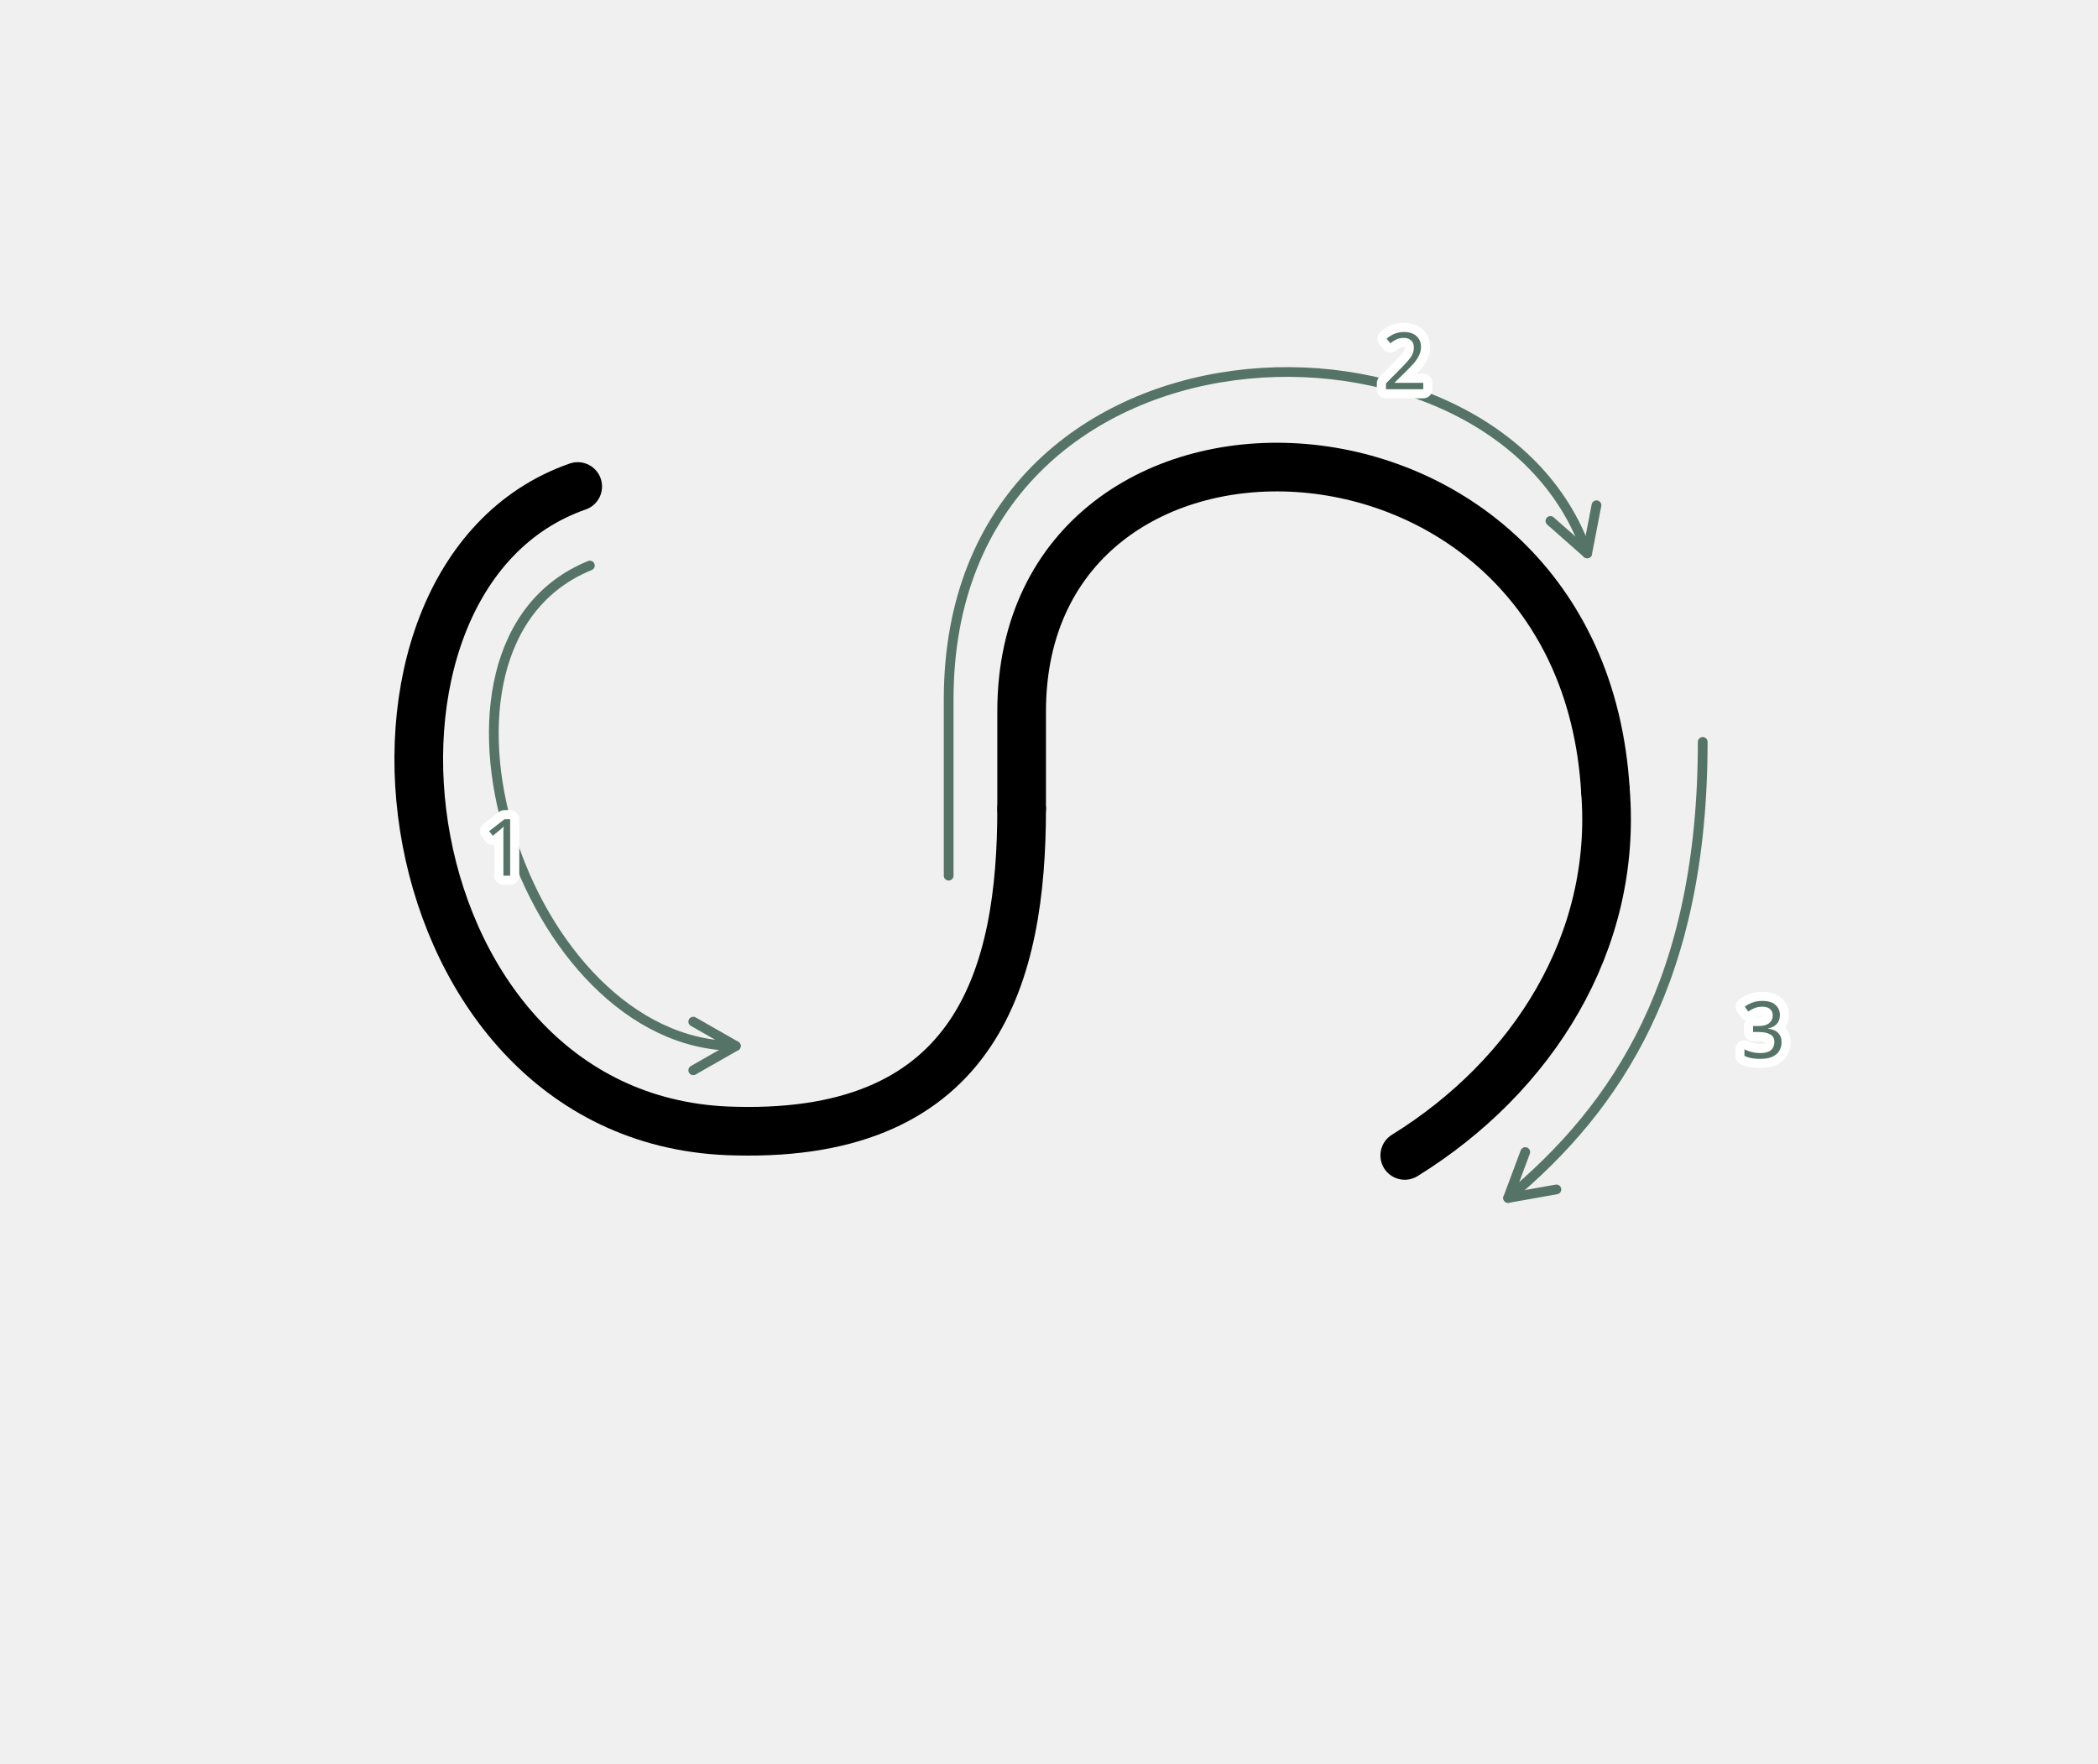
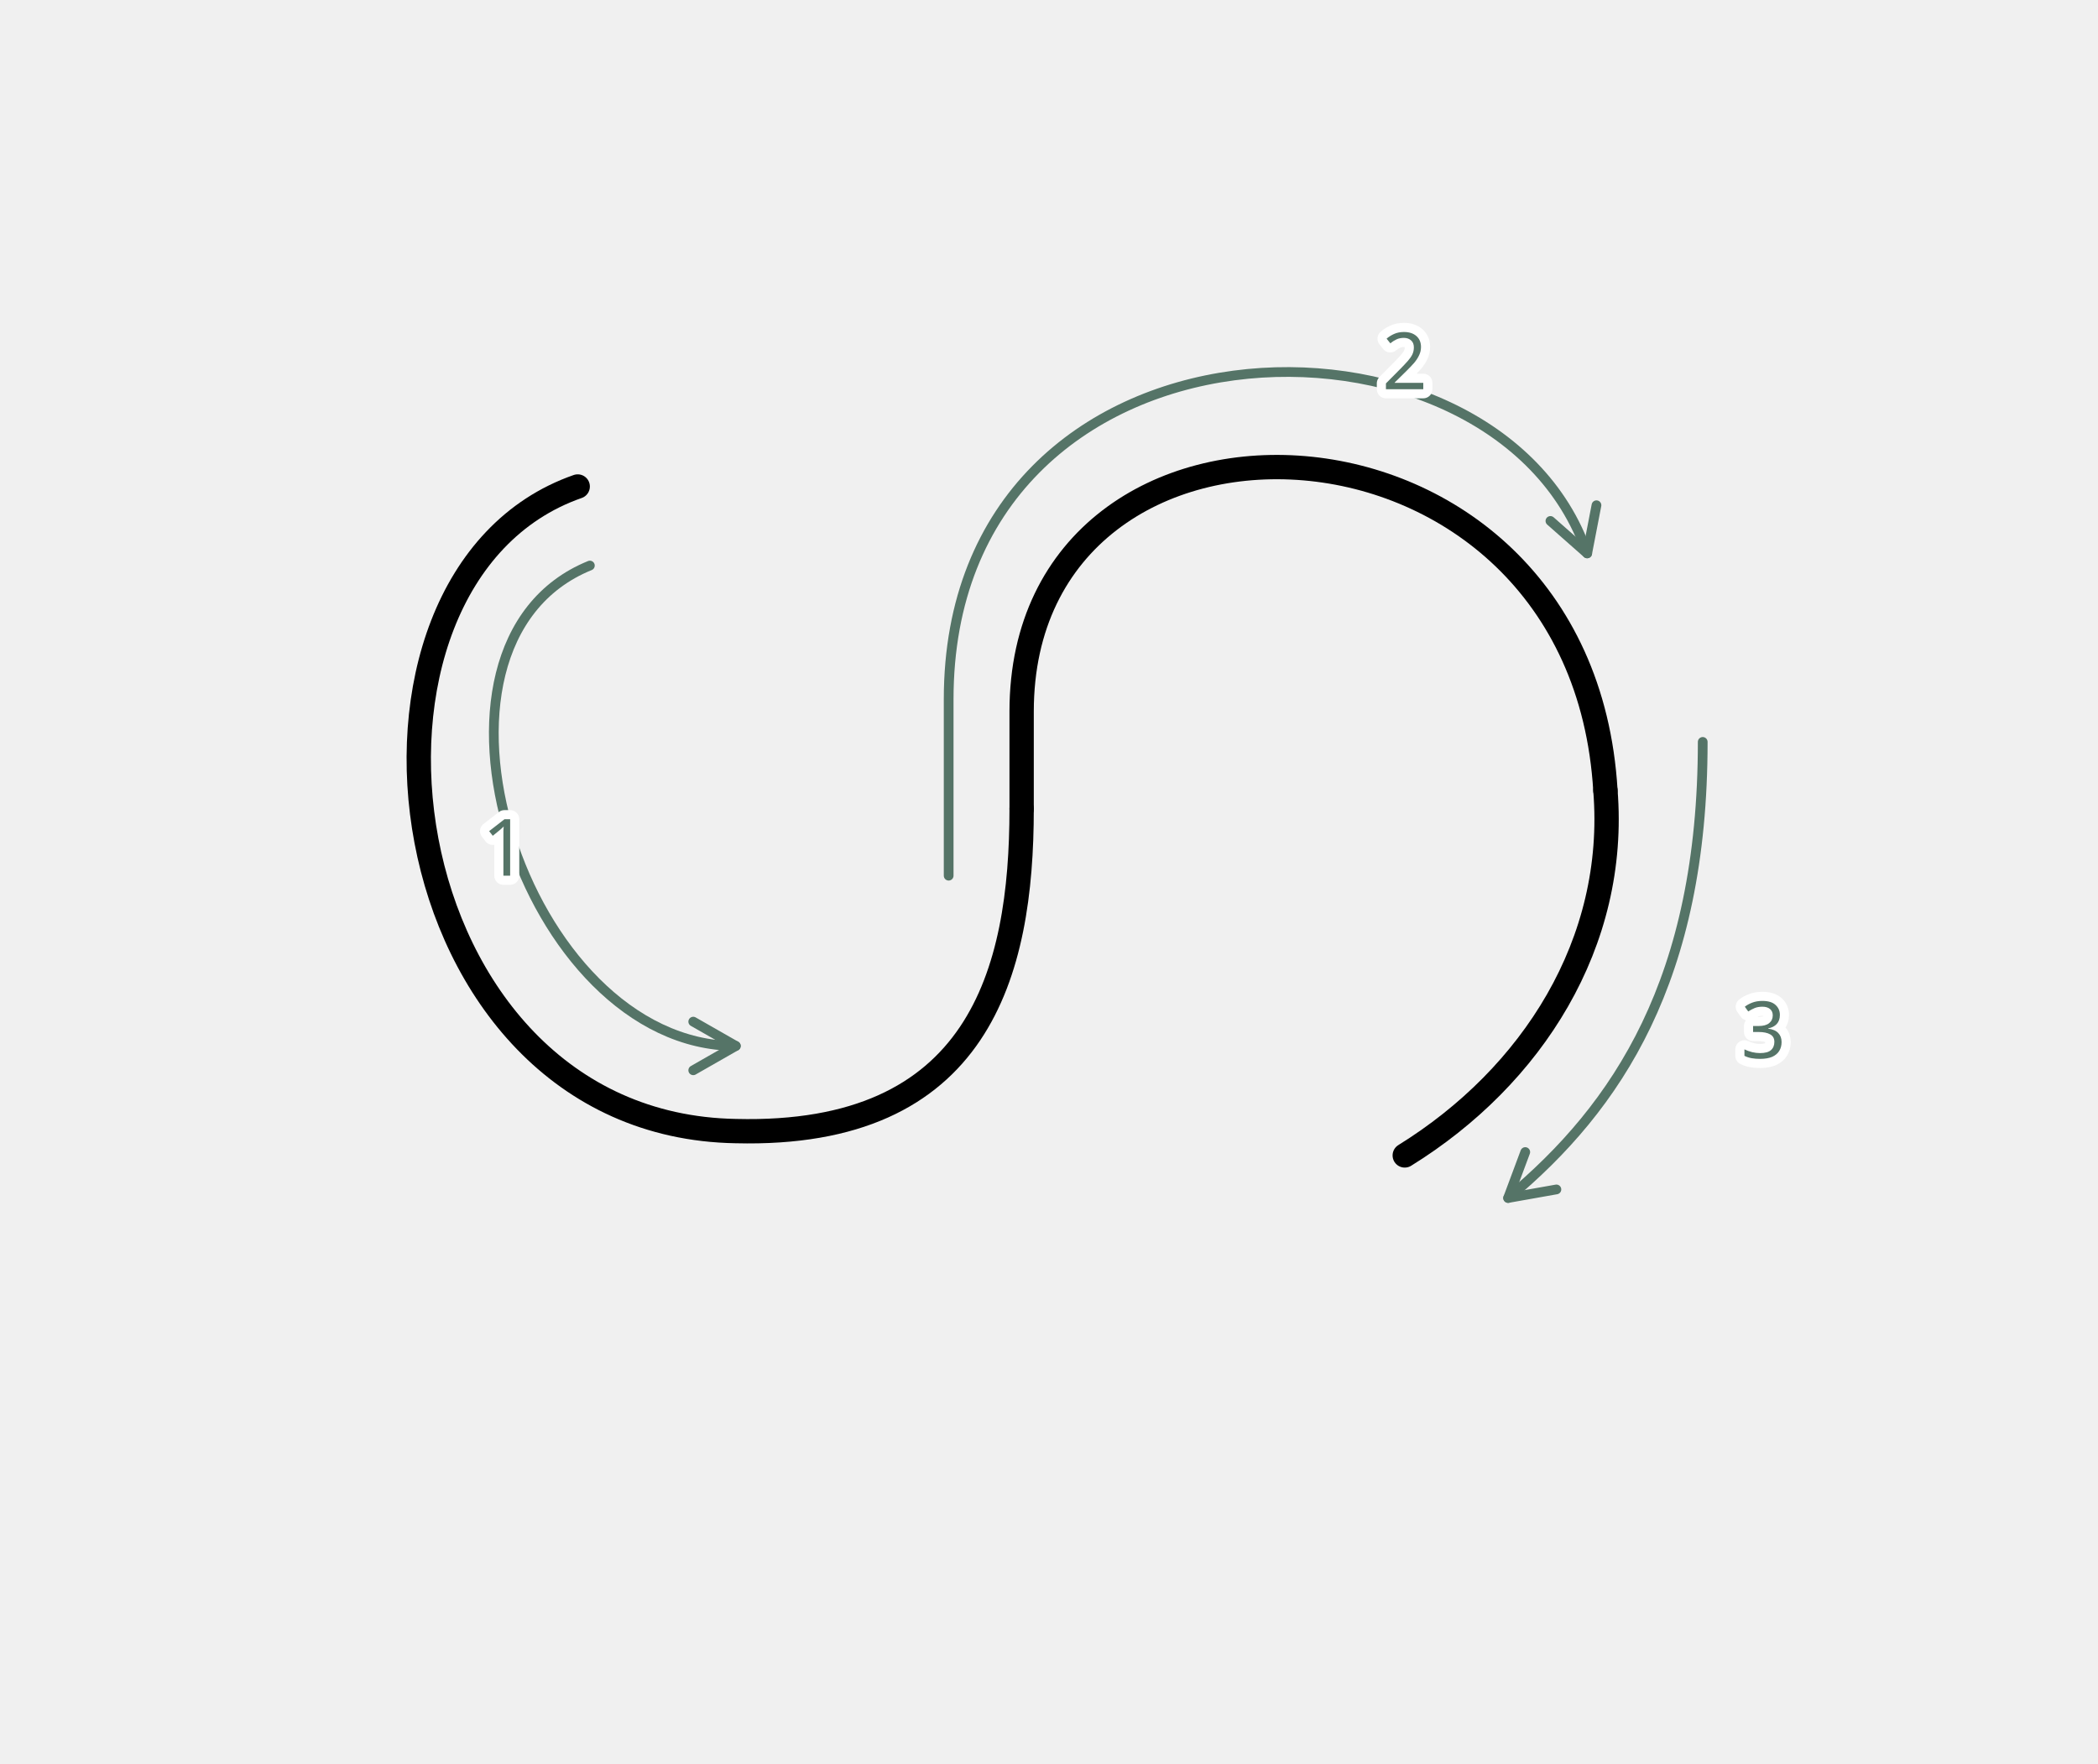
<svg xmlns="http://www.w3.org/2000/svg" viewBox="-55 -55 345 290" role="img" aria-labelledby="ga-title ga-description" data-source-page="35">
  <g data-symbol="ga">
-     <g class="writing-ink" fill="none" stroke="currentColor" stroke-width="8" stroke-linecap="round" stroke-linejoin="round" style="stroke-width:var(--writing-stroke-width,8)">
+     <g class="writing-ink" fill="none" stroke="currentColor" stroke-width="4" stroke-linecap="round" stroke-linejoin="round" style="stroke-width:var(--writing-stroke-width,4)">
      <path d="M40 25 C-3 40 8 130 66 131 C106 132 113 105 113 78" data-part="left bowl" data-movement="1" />
      <path d="M113 78 V62 C113 5 205 8 209 75" data-part="right arch" data-movement="2" />
      <path d="M209 75 C211 100 197 122 176 135" data-part="right descent" data-movement="3" />
    </g>
    <g class="writing-guides" fill="none" stroke="#557467" stroke-width="1.6" stroke-linecap="round" stroke-linejoin="round" style="stroke:var(--writing-guide-ink,#557467)">
      <defs>
        <marker id="ga-arrow" markerUnits="userSpaceOnUse" viewBox="0 0 10 10" refX="8" refY="5" markerWidth="10" markerHeight="10" orient="auto">
          <path d="M1 1 L8 5 L1 9" fill="none" stroke="#557467" stroke-width="1.6" style="stroke:var(--writing-guide-ink,#557467)" />
        </marker>
      </defs>
      <g data-movement="1">
        <path d="M42 38 C10 51 31 117 66 117" marker-end="url(#ga-arrow)" />
      </g>
      <g data-movement="2">
        <path d="M101 89 V60 C101 -6 191 -8 206 36" marker-end="url(#ga-arrow)" />
      </g>
      <g data-movement="3">
        <path d="M225 67 C225 106 211 127 193 142" marker-end="url(#ga-arrow)" />
      </g>
    </g>
    <g class="writing-labels" font-family="sans-serif" font-size="13" text-anchor="middle" fill="#557467" style="fill:var(--writing-guide-ink,#557467)">
      <g data-movement="1">
        <text x="28" y="89" paint-order="stroke fill" stroke="#fff" stroke-width="3" stroke-linejoin="round" style="stroke:var(--writing-background,#fff)">1</text>
      </g>
      <g data-movement="2">
        <text x="176" y="9" paint-order="stroke fill" stroke="#fff" stroke-width="3" stroke-linejoin="round" style="stroke:var(--writing-background,#fff)">2</text>
      </g>
      <g data-movement="3">
        <text x="235" y="119" paint-order="stroke fill" stroke="#fff" stroke-width="3" stroke-linejoin="round" style="stroke:var(--writing-background,#fff)">3</text>
      </g>
    </g>
  </g>
</svg>
